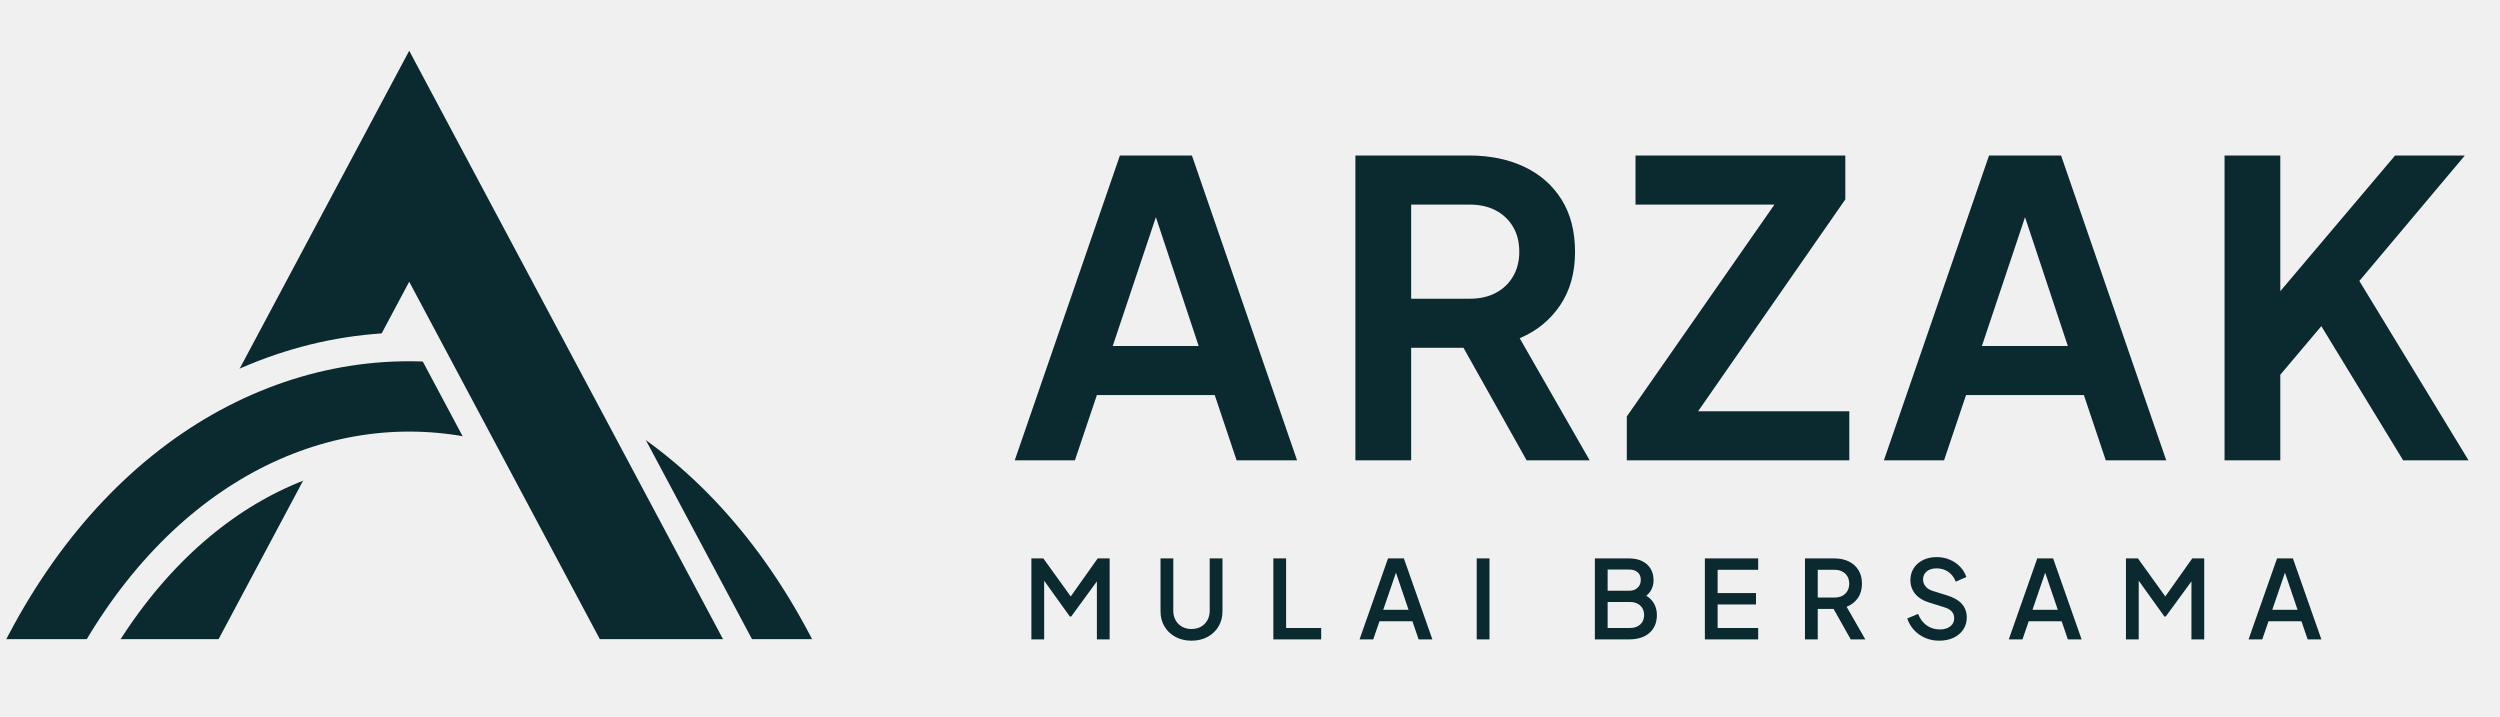
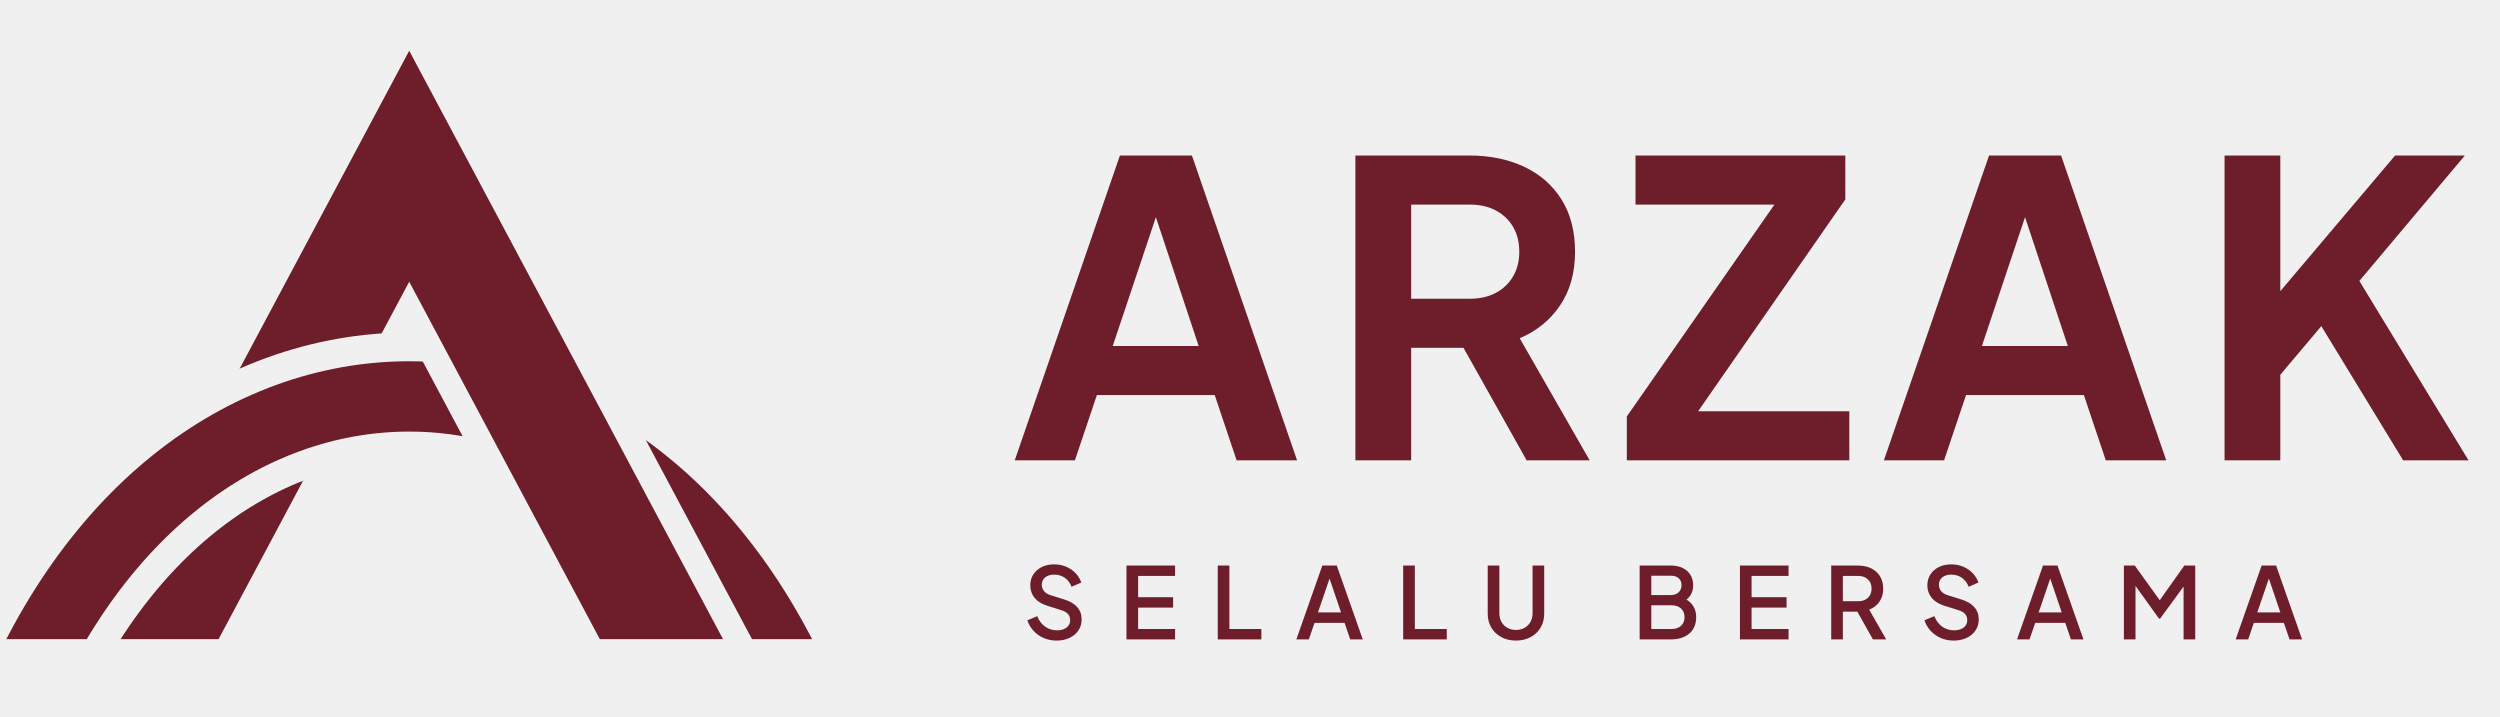
<svg xmlns="http://www.w3.org/2000/svg" viewBox="0 0 391 112">
  <g>
    <defs>
      <clipPath id="f-base">
        <rect x="-10" y="0" width="148" height="100" />
      </clipPath>
      <clipPath id="f-left">
        <rect x="-10" y="0" width="74" height="120" />
      </clipPath>
      <clipPath id="f-right">
        <rect x="64" y="0" width="74" height="120" />
      </clipPath>
      <mask id="f-ma" maskUnits="userSpaceOnUse" x="-10" y="-10" width="148" height="140">
        <rect x="-10" y="-10" width="148" height="140" fill="#fff" />
        <path d="M 0 116 C 26 44, 102 44, 128 116" stroke="#000" stroke-width="20" fill="none" clip-path="url(#f-left)" />
      </mask>
      <mask id="f-mr" maskUnits="userSpaceOnUse" x="-10" y="-10" width="148" height="140">
        <rect x="-10" y="-10" width="148" height="140" fill="#fff" />
        <path d="M 16 116 L 64 26 L 112 116" stroke="#000" stroke-width="25" fill="none" stroke-linejoin="miter" clip-path="url(#f-right)" />
      </mask>
    </defs>
    <g clip-path="url(#f-base)">
-       <path d="M 16 116 L 64 26 L 112 116" stroke="#0B2A30" stroke-width="17" fill="none" stroke-linejoin="miter" stroke-miterlimit="6" mask="url(#f-ma)" />
-       <path d="M 0 116 C 26 44, 102 44, 128 116" stroke="#0B2A30" stroke-width="11" fill="none" mask="url(#f-mr)" />
+       <path d="M 16 116 L 64 26 L 112 116" stroke="#6E1E2B" stroke-width="17" fill="none" stroke-linejoin="miter" stroke-miterlimit="6" mask="url(#f-ma)" />
+       <path d="M 0 116 C 26 44, 102 44, 128 116" stroke="#6E1E2B" stroke-width="11" fill="none" mask="url(#f-mr)" />
    </g>
  </g>
-   <path transform="translate(158 72)" d="M0.704 0.0 17.152 -47.68H28.416L44.864 0.0H35.408L31.984 -10.208H13.552L10.112 0.0ZM16.032 -17.888H29.472L21.584 -41.632H23.984ZM53.984 0.0V-47.68H71.76Q76.624 -47.68 80.36 -45.928Q84.096 -44.176 86.216 -40.808Q88.336 -37.44 88.336 -32.608Q88.336 -27.696 85.992 -24.232Q83.648 -20.768 79.68 -19.104L90.624 0.0H80.768L69.024 -20.928L74.688 -17.6H62.704V0.0ZM62.704 -25.28H71.872Q74.224 -25.28 75.952 -26.2Q77.68 -27.12 78.648 -28.776Q79.616 -30.432 79.616 -32.624Q79.616 -34.864 78.648 -36.512Q77.68 -38.16 75.952 -39.08Q74.224 -40.0 71.872 -40.0H62.704ZM96.432 0.0V-6.864L119.52 -40.0H97.792V-47.68H130.608V-40.816L107.584 -7.68H131.232V0.0ZM136.64 0.0 153.088 -47.68H164.352L180.8 0.0H171.344L167.92 -10.208H149.488L146.048 0.0ZM151.968 -17.888H165.408L157.52 -41.632H159.92ZM189.92 0.0V-47.68H198.64V-22.816L196.288 -23.68L216.592 -47.68H227.504L208.528 -25.12L209.024 -31.312L228.08 0.0H217.856L205.056 -20.992L198.64 -13.392V0.0Z" fill="#0B2A30" />
-   <path transform="translate(160 100)" d="M1.309 0.0V-12.665H3.179L7.931 -6.069H7.004L11.679 -12.665H13.549V0.0H11.552V-10.293L12.3 -10.09L7.531 -3.57H7.327L2.652 -10.09L3.307 -10.293V0.0ZM26.35 0.204Q24.931 0.204 23.834 -0.391Q22.738 -0.986 22.121 -2.023Q21.505 -3.06 21.505 -4.386V-12.665H23.503V-4.471Q23.503 -3.638 23.868 -2.992Q24.234 -2.346 24.875 -1.985Q25.517 -1.624 26.35 -1.624Q27.192 -1.624 27.829 -1.985Q28.467 -2.346 28.832 -2.992Q29.198 -3.638 29.198 -4.471V-12.665H31.195V-4.386Q31.195 -3.06 30.579 -2.023Q29.963 -0.986 28.87 -0.391Q27.778 0.204 26.35 0.204ZM39.151 0.0V-12.665H41.148V-1.785H46.631V0.0ZM52.632 0.0 57.086 -12.665H59.568L64.022 0.0H61.871L60.903 -2.839H55.752L54.774 0.0ZM56.338 -4.624H60.299L58.047 -11.254H58.608ZM70.958 0.0V-12.665H72.956V0.0ZM89.437 0.0V-12.665H94.775Q95.965 -12.665 96.828 -12.244Q97.691 -11.824 98.154 -11.054Q98.617 -10.285 98.617 -9.223Q98.617 -8.313 98.145 -7.557Q97.674 -6.8 96.696 -6.35L96.688 -7.2Q97.563 -6.868 98.103 -6.35Q98.642 -5.831 98.889 -5.185Q99.136 -4.539 99.136 -3.817Q99.136 -2.032 97.975 -1.016Q96.815 0.0 94.784 0.0ZM91.434 -1.785H94.936Q95.939 -1.785 96.539 -2.333Q97.138 -2.882 97.138 -3.808Q97.138 -4.735 96.539 -5.291Q95.939 -5.848 94.936 -5.848H91.434ZM91.434 -7.608H94.817Q95.633 -7.608 96.126 -8.079Q96.62 -8.551 96.62 -9.308Q96.62 -10.073 96.126 -10.498Q95.633 -10.923 94.817 -10.923H91.434ZM106.641 0.0V-12.665H114.98V-10.88H108.638V-7.242H114.639V-5.457H108.638V-1.785H114.98V0.0ZM122.298 0.0V-12.665H126.896Q128.171 -12.665 129.145 -12.193Q130.118 -11.722 130.666 -10.833Q131.214 -9.945 131.214 -8.704Q131.214 -7.387 130.564 -6.456Q129.914 -5.525 128.809 -5.1L131.733 0.0H129.455L126.344 -5.525L127.653 -4.76H124.295V0.0ZM124.295 -6.545H126.939Q127.627 -6.545 128.137 -6.813Q128.647 -7.081 128.932 -7.569Q129.217 -8.058 129.217 -8.713Q129.217 -9.376 128.932 -9.86Q128.647 -10.345 128.137 -10.612Q127.627 -10.88 126.939 -10.88H124.295ZM143.293 0.204Q142.095 0.204 141.079 -0.242Q140.063 -0.689 139.345 -1.475Q138.626 -2.261 138.295 -3.273L139.987 -3.987Q140.446 -2.822 141.334 -2.189Q142.222 -1.556 143.378 -1.556Q144.058 -1.556 144.564 -1.772Q145.07 -1.989 145.35 -2.376Q145.63 -2.763 145.63 -3.281Q145.63 -3.97 145.239 -4.382Q144.849 -4.794 144.083 -5.024L141.703 -5.772Q140.275 -6.214 139.532 -7.127Q138.788 -8.041 138.788 -9.265Q138.788 -10.328 139.311 -11.139Q139.833 -11.951 140.76 -12.41Q141.686 -12.869 142.876 -12.869Q144.016 -12.869 144.955 -12.465Q145.894 -12.062 146.561 -11.364Q147.228 -10.668 147.543 -9.75L145.877 -9.027Q145.494 -10.03 144.708 -10.57Q143.922 -11.11 142.885 -11.11Q142.256 -11.11 141.776 -10.897Q141.296 -10.684 141.032 -10.289Q140.768 -9.894 140.768 -9.367Q140.768 -8.755 141.159 -8.279Q141.55 -7.803 142.35 -7.557L144.568 -6.868Q146.081 -6.401 146.842 -5.542Q147.602 -4.684 147.602 -3.417Q147.602 -2.355 147.054 -1.539Q146.506 -0.723 145.537 -0.259Q144.568 0.204 143.293 0.204ZM154.173 0.0 158.627 -12.665H161.109L165.563 0.0H163.412L162.444 -2.839H157.292L156.315 0.0ZM157.879 -4.624H161.84L159.587 -11.254H160.148ZM172.499 0.0V-12.665H174.369L179.12 -6.069H178.194L182.869 -12.665H184.739V0.0H182.742V-10.293L183.489 -10.09L178.721 -3.57H178.517L173.842 -10.09L174.496 -10.293V0.0ZM191.675 0.0 196.129 -12.665H198.611L203.065 0.0H200.915L199.946 -2.839H194.794L193.817 0.0ZM195.381 -4.624H199.342L197.089 -11.254H197.65Z" fill="#0B2A30" />
+   <path transform="translate(158 72)" d="M0.704 0.0 17.152 -47.68H28.416L44.864 0.0H35.408L31.984 -10.208H13.552L10.112 0.0ZM16.032 -17.888H29.472L21.584 -41.632H23.984ZM53.984 0.0V-47.68H71.76Q76.624 -47.68 80.36 -45.928Q84.096 -44.176 86.216 -40.808Q88.336 -37.44 88.336 -32.608Q88.336 -27.696 85.992 -24.232Q83.648 -20.768 79.68 -19.104L90.624 0.0H80.768L69.024 -20.928L74.688 -17.6H62.704V0.0ZM62.704 -25.28H71.872Q74.224 -25.28 75.952 -26.2Q77.68 -27.12 78.648 -28.776Q79.616 -30.432 79.616 -32.624Q79.616 -34.864 78.648 -36.512Q77.68 -38.16 75.952 -39.08Q74.224 -40.0 71.872 -40.0H62.704ZM96.432 0.0V-6.864L119.52 -40.0H97.792V-47.68H130.608V-40.816L107.584 -7.68H131.232V0.0ZM136.64 0.0 153.088 -47.68H164.352L180.8 0.0H171.344L167.92 -10.208H149.488L146.048 0.0ZM151.968 -17.888H165.408L157.52 -41.632H159.92ZM189.92 0.0V-47.68H198.64V-22.816L196.288 -23.68L216.592 -47.68H227.504L208.528 -25.12L209.024 -31.312L228.08 0.0H217.856L205.056 -20.992L198.64 -13.392V0.0Z" fill="#6E1E2B" />
+   <path transform="translate(160 100)" d="M5.239 0.186Q4.146 0.186 3.22 -0.221Q2.294 -0.628 1.639 -1.345Q0.984 -2.062 0.682 -2.984L2.224 -3.635Q2.643 -2.573 3.453 -1.996Q4.263 -1.418 5.316 -1.418Q5.936 -1.418 6.398 -1.616Q6.859 -1.813 7.114 -2.166Q7.37 -2.519 7.37 -2.991Q7.37 -3.619 7.014 -3.995Q6.657 -4.371 5.96 -4.58L3.79 -5.262Q2.488 -5.665 1.81 -6.498Q1.131 -7.332 1.131 -8.447Q1.131 -9.416 1.608 -10.156Q2.085 -10.896 2.929 -11.315Q3.774 -11.733 4.859 -11.733Q5.898 -11.733 6.754 -11.365Q7.611 -10.997 8.219 -10.362Q8.827 -9.726 9.114 -8.889L7.595 -8.23Q7.246 -9.145 6.529 -9.637Q5.812 -10.129 4.867 -10.129Q4.293 -10.129 3.856 -9.936Q3.418 -9.742 3.178 -9.381Q2.937 -9.021 2.937 -8.54Q2.937 -7.982 3.294 -7.548Q3.65 -7.114 4.379 -6.89L6.401 -6.262Q7.781 -5.836 8.475 -5.053Q9.168 -4.27 9.168 -3.115Q9.168 -2.147 8.668 -1.403Q8.168 -0.659 7.285 -0.236Q6.401 0.186 5.239 0.186ZM16.182 0.0V-11.547H23.785V-9.92H18.003V-6.603H23.475V-4.976H18.003V-1.627H23.785V0.0ZM30.457 0.0V-11.547H32.279V-1.627H37.278V0.0ZM42.749 0.0 46.81 -11.547H49.073L53.134 0.0H51.173L50.29 -2.588H45.593L44.702 0.0ZM46.128 -4.216H49.739L47.686 -10.261H48.197ZM59.458 0.0V-11.547H61.279V-1.627H66.278V0.0ZM77.097 0.186Q75.803 0.186 74.803 -0.357Q73.803 -0.899 73.241 -1.845Q72.679 -2.79 72.679 -3.999V-11.547H74.501V-4.077Q74.501 -3.317 74.834 -2.728Q75.167 -2.139 75.752 -1.81Q76.337 -1.48 77.097 -1.48Q77.864 -1.48 78.445 -1.81Q79.027 -2.139 79.36 -2.728Q79.693 -3.317 79.693 -4.077V-11.547H81.514V-3.999Q81.514 -2.79 80.953 -1.845Q80.391 -0.899 79.395 -0.357Q78.399 0.186 77.097 0.186ZM96.441 0.0V-11.547H101.308Q102.393 -11.547 103.18 -11.164Q103.966 -10.78 104.389 -10.079Q104.811 -9.377 104.811 -8.409Q104.811 -7.58 104.381 -6.89Q103.951 -6.2 103.059 -5.789L103.052 -6.564Q103.85 -6.262 104.342 -5.789Q104.834 -5.316 105.059 -4.727Q105.284 -4.138 105.284 -3.48Q105.284 -1.852 104.226 -0.926Q103.168 0.0 101.316 0.0ZM98.262 -1.627H101.455Q102.37 -1.627 102.916 -2.127Q103.462 -2.627 103.462 -3.472Q103.462 -4.317 102.916 -4.824Q102.37 -5.332 101.455 -5.332H98.262ZM98.262 -6.936H101.347Q102.091 -6.936 102.54 -7.366Q102.99 -7.796 102.99 -8.486Q102.99 -9.184 102.54 -9.571Q102.091 -9.959 101.347 -9.959H98.262ZM112.127 0.0V-11.547H119.73V-9.92H113.948V-6.603H119.42V-4.976H113.948V-1.627H119.73V0.0ZM126.402 0.0V-11.547H130.595Q131.758 -11.547 132.645 -11.117Q133.532 -10.687 134.032 -9.877Q134.532 -9.068 134.532 -7.936Q134.532 -6.735 133.939 -5.886Q133.346 -5.037 132.339 -4.65L135.005 0.0H132.928L130.091 -5.037L131.285 -4.34H128.224V0.0ZM128.224 -5.968H130.634Q131.262 -5.968 131.727 -6.212Q132.192 -6.456 132.451 -6.901Q132.711 -7.347 132.711 -7.944Q132.711 -8.548 132.451 -8.99Q132.192 -9.432 131.727 -9.676Q131.262 -9.92 130.634 -9.92H128.224ZM145.545 0.186Q144.452 0.186 143.526 -0.221Q142.6 -0.628 141.945 -1.345Q141.29 -2.062 140.988 -2.984L142.53 -3.635Q142.949 -2.573 143.759 -1.996Q144.568 -1.418 145.622 -1.418Q146.242 -1.418 146.704 -1.616Q147.165 -1.813 147.42 -2.166Q147.676 -2.519 147.676 -2.991Q147.676 -3.619 147.32 -3.995Q146.963 -4.371 146.266 -4.58L144.096 -5.262Q142.794 -5.665 142.116 -6.498Q141.437 -7.332 141.437 -8.447Q141.437 -9.416 141.914 -10.156Q142.391 -10.896 143.236 -11.315Q144.08 -11.733 145.165 -11.733Q146.204 -11.733 147.06 -11.365Q147.916 -10.997 148.525 -10.362Q149.133 -9.726 149.42 -8.889L147.901 -8.23Q147.552 -9.145 146.835 -9.637Q146.118 -10.129 145.173 -10.129Q144.599 -10.129 144.162 -9.936Q143.724 -9.742 143.483 -9.381Q143.243 -9.021 143.243 -8.54Q143.243 -7.982 143.6 -7.548Q143.956 -7.114 144.685 -6.89L146.707 -6.262Q148.087 -5.836 148.781 -5.053Q149.474 -4.27 149.474 -3.115Q149.474 -2.147 148.974 -1.403Q148.474 -0.659 147.591 -0.236Q146.707 0.186 145.545 0.186ZM155.465 0.0 159.526 -11.547H161.789L165.85 0.0H163.889L163.006 -2.588H158.309L157.418 0.0ZM158.844 -4.216H162.455L160.402 -10.261H160.913ZM172.174 0.0V-11.547H173.879L178.211 -5.534H177.366L181.629 -11.547H183.334V0.0H181.513V-9.385L182.195 -9.199L177.847 -3.255H177.661L173.398 -9.199L173.995 -9.385V0.0ZM189.658 0.0 193.719 -11.547H195.982L200.043 0.0H198.082L197.199 -2.588H192.502L191.611 0.0ZM193.037 -4.216H196.648L194.595 -10.261H195.106Z" fill="#6E1E2B" />
</svg>
